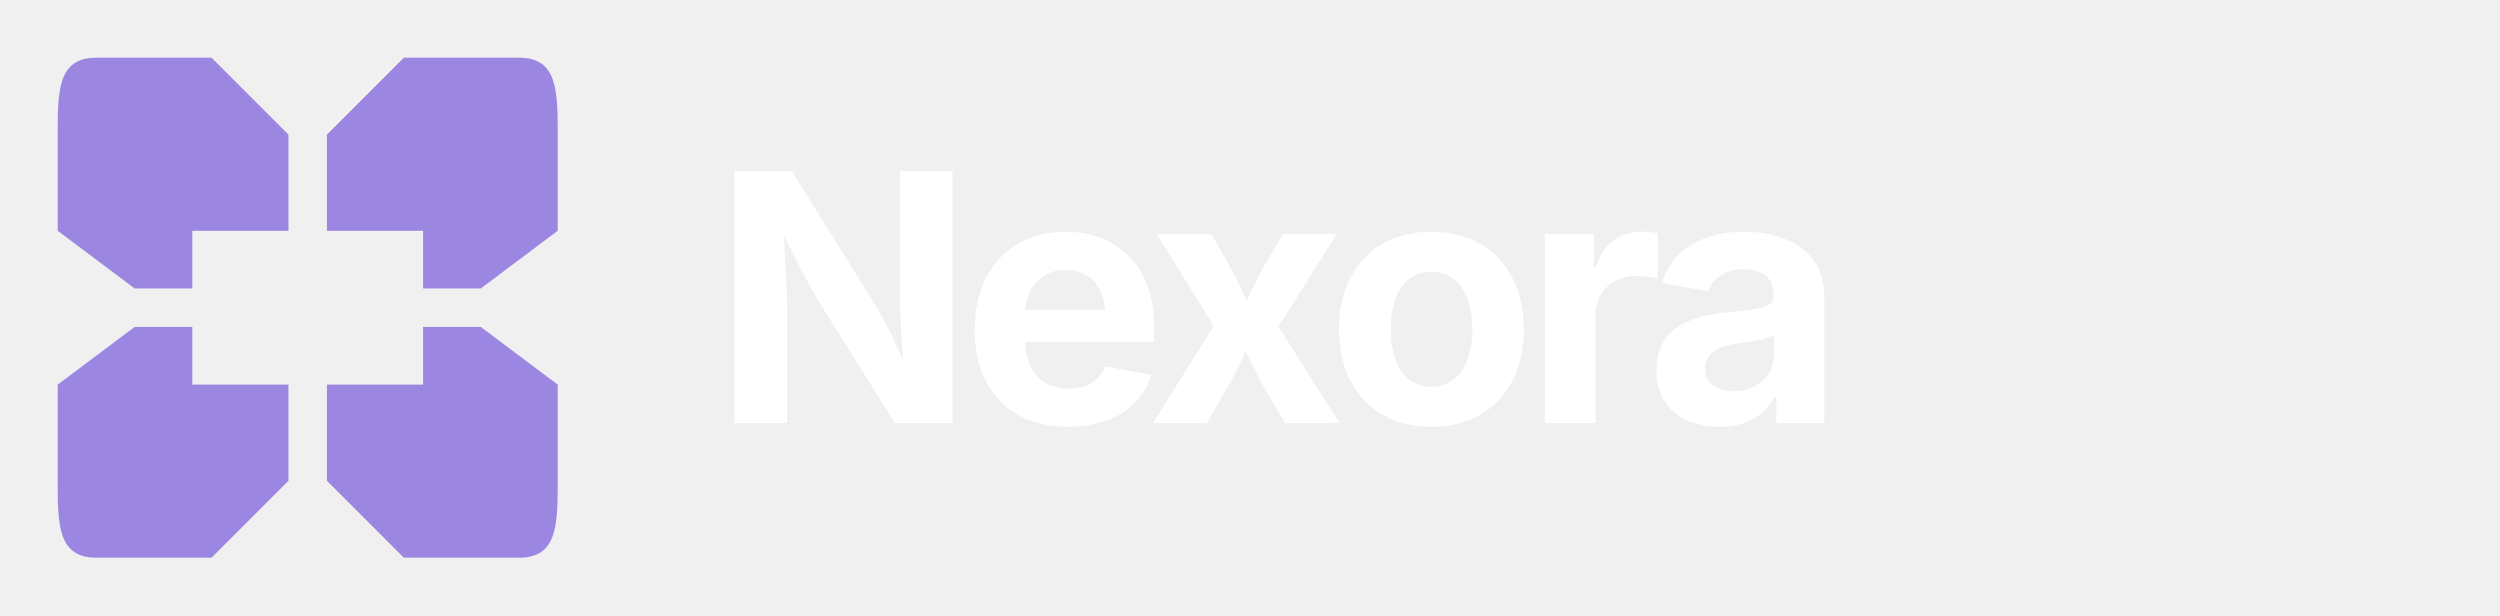
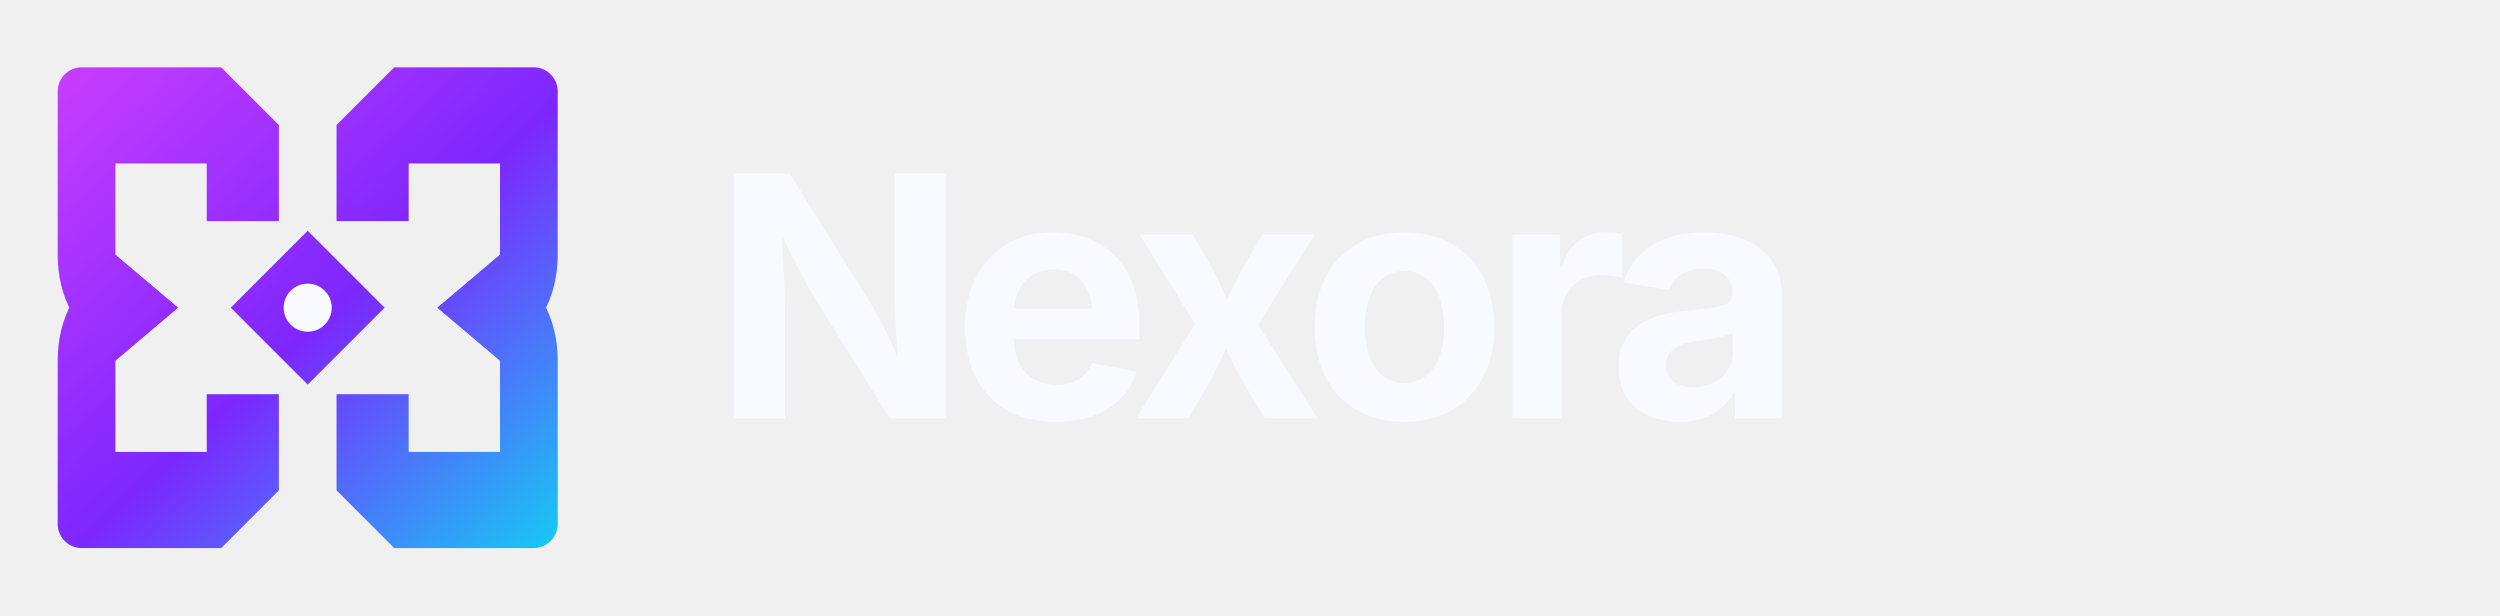
<svg xmlns="http://www.w3.org/2000/svg" viewBox="0 0 520 128" role="img" aria-label="Nexora">
-   <g fill="#9B86E1">
-     <path d="M20 12h24l16 16v20H40v12H28L12 48V28c0-9 0-16 8-16z" />
-     <path d="M108 12H84L68 28v20h20v12h12l16-12V28c0-9 0-16-8-16z" />
-     <path d="M20 116h24l16-16V80H40V68H28L12 80v20c0 9 0 16 8 16z" />
-     <path d="M108 116H84l-16-16V80h20V68h12l16 12v20c0 9 0 16-8 16z" />
+   <defs>
+     <linearGradient id="g" x1="18" y1="14" x2="112" y2="116" gradientUnits="userSpaceOnUse">
+       <stop stop-color="#C43CFF" />
+       <stop offset=".52" stop-color="#7C27FF" />
+       <stop offset="1" stop-color="#18C7F4" />
+     </linearGradient>
+   </defs>
+   <g fill="url(#g)">
+     <path d="M17 14h29l12 12v20H43V34H24v19l13 11-13 11c-8-6-12-13-12-22V19a5 5 0 0 1 5-5Z" />
+     <path d="M111 14H82L70 26v20h15V34h19v19L91 64l13 11c8-6 12-13 12-22V19a5 5 0 0 0-5-5Z" />
+     <path d="M17 114h29l12-12V82H43v12H24V75L37 64 24 53c-8 6-12 13-12 22v34a5 5 0 0 0 5 5Z" />
+     <path d="M111 114H82l-12-12V82h15v12h19V75L91 64l13-11c8 6 12 13 12 22v34a5 5 0 0 1-5 5Z" />
+     <path d="m64 48 16 16-16 16-16-16 16-16Z" />
  </g>
-   <text x="148" y="88" fill="#FFFFFF" font-family="Inter,Arial,sans-serif" font-size="72" font-weight="650" letter-spacing="-3">Nexora</text>
+   <circle cx="64" cy="64" r="5" fill="#F8FAFF" />
+   <text x="148" y="87" fill="#F8FAFF" font-family="Inter,Arial,sans-serif" font-size="70" font-weight="680" letter-spacing="-3.4">Nexora</text>
</svg>
